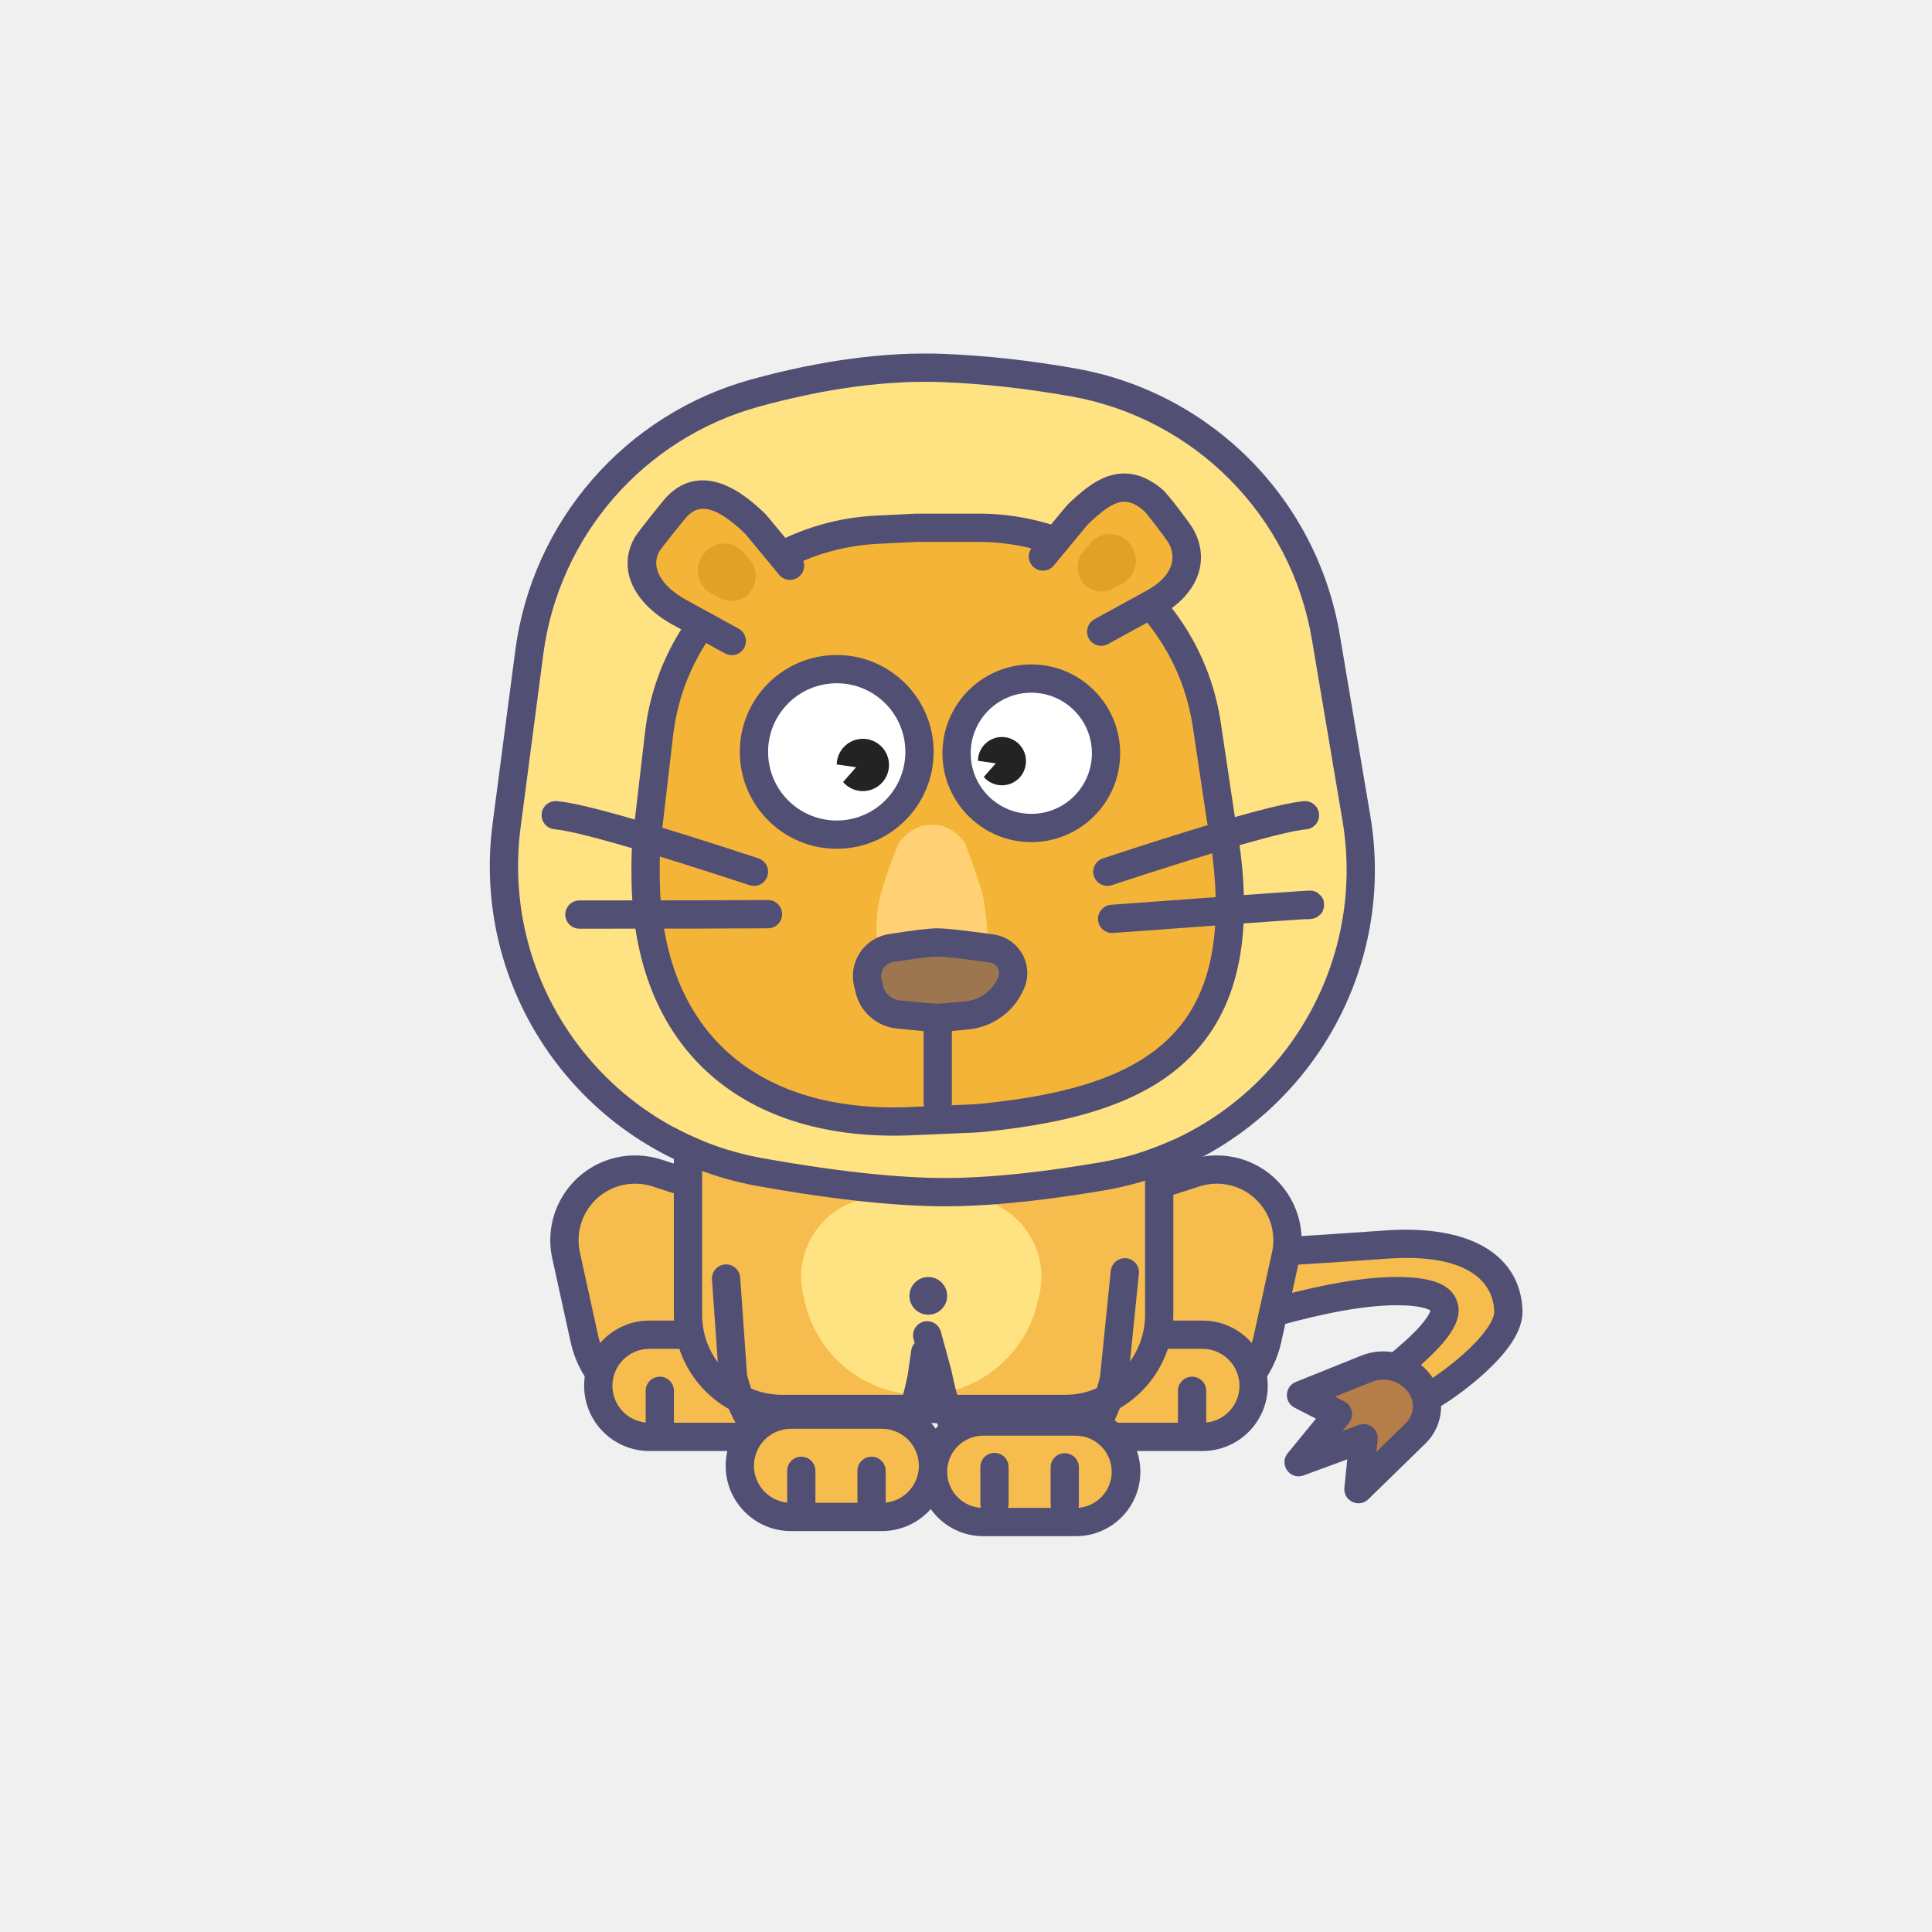
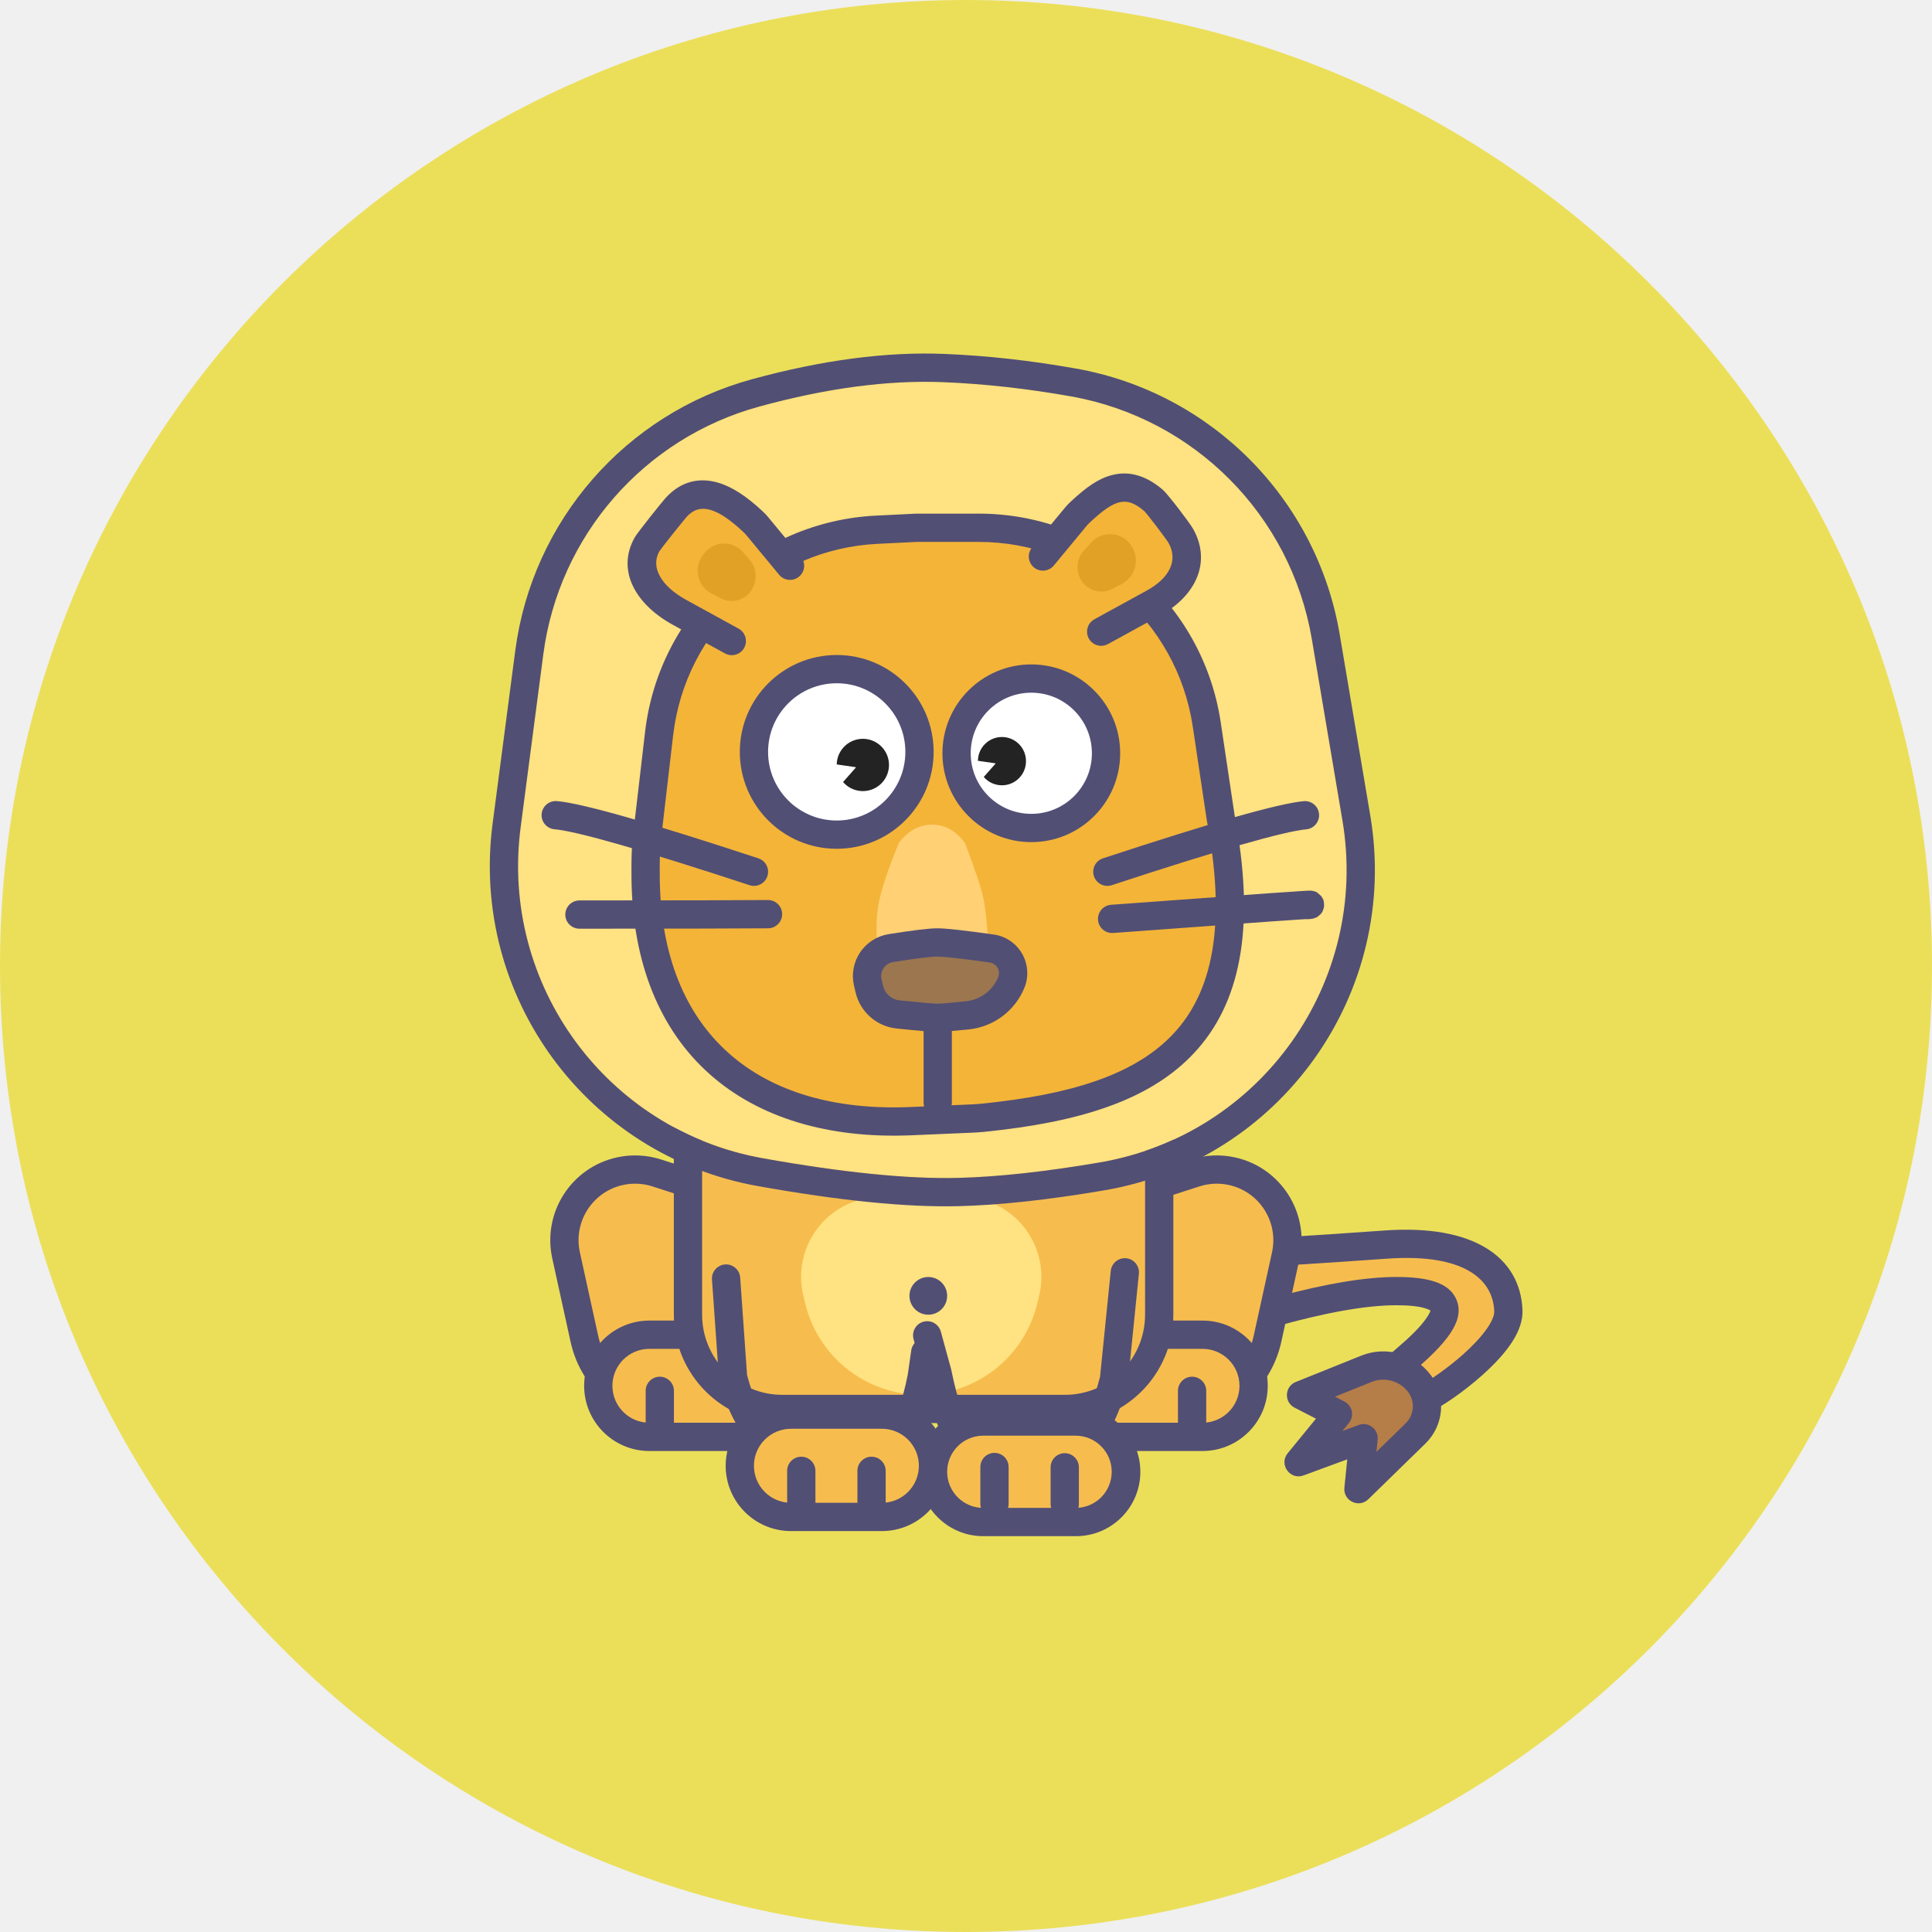
<svg xmlns="http://www.w3.org/2000/svg" width="800px" height="800px" viewBox="0 0 1024 1024" class="icon" version="1.1">
+   <circle cx="512" cy="512" r="512" fill="rgb(235, 223, 90)" />
  <path d="M576.937 669.279c70.933-3.914 123.347-7.116 157.241-9.603 50.84-3.731 64.599 17.52 65.286 35.013 0.687 17.495-36.437 43.488-44.107 46.522-7.668 3.035-29.361-4.638-15.245-16.561s49.337-40.336 0-40.336c-32.893 0-87.282 15.208-163.176 45.62v-60.656z" fill="#F6BD4E" />
  <path d="M584.429 718.898c71.39-28.033 123.107-42.079 155.683-42.079 17.303 0 27.675 3.234 31.552 11.386 3.562 7.498 0.322 15.165-7.001 23.727-2.585 3.027-5.687 6.144-9.361 9.493a219.995 219.995 0 0 1-5.567 4.898c-0.779 0.669-1.566 1.331-2.538 2.15l-2.253 1.898a11.339 11.339 0 0 0-1.638 1.643c0.107 0.082 0.23 0.167 0.367 0.26 2.647 1.736 7.485 2.54 8.924 1.971 3.664-1.449 14.551-8.959 22.953-16.461 10.465-9.341 16.611-18.017 16.421-22.8-0.307-7.827-3.711-14.688-10.692-19.656-9.323-6.639-24.618-9.79-46.557-8.18-32.805 2.408-82.899 5.48-150.293 9.218v42.531z m-7.905-57.102c70.891-3.914 123.265-7.108 157.104-9.593 47.446-3.484 72.222 14.154 73.321 42.194 0.425 10.829-7.75 22.366-21.417 34.566-9.606 8.577-21.826 17.006-27.421 19.216-6.331 2.505-16.184 0.872-22.658-3.377-9.581-6.286-10.365-17.271-0.175-25.88l2.263-1.908c0.947-0.794 1.708-1.441 2.458-2.083a214.356 214.356 0 0 0 5.205-4.581c3.252-2.965 5.942-5.664 8.067-8.157 3.764-4.401 4.983-7.285 4.853-7.555-0.04-0.082-0.739-0.587-2.76-1.219-3.307-1.029-8.384-1.613-15.253-1.613-31.664 0-85.332 15.005-160.391 45.083L569.444 741.004v-78.818l7.081-0.39z" fill="#524F75" />
  <path d="M751.346 731.818a20.1 20.1 0 0 1-0.849 26.821l-29.221 30.583 1.783-27.049-33.957 13.871 19.928-26.179-19.908-9.393 34.147-15.14a23.989 23.989 0 0 1 28.078 6.486z" fill="#B57D47" />
  <path d="M745.045 754.363a12.603 12.603 0 0 0 1.119-16.794 16.494 16.494 0 0 0-19.139-5.132l-19.458 7.827 5.01 2.58a7.493 7.493 0 0 1 2.365 11.401l-3.432 4.201 8.632-3.179c5.197-1.916 10.602 2.275 10.045 7.785l-0.649 6.449 15.507-15.138z m-58.9-8.274c-5.702-2.942-5.315-11.219 0.637-13.614l34.649-13.936a31.479 31.479 0 0 1 36.532 9.793 27.591 27.591 0 0 1-2.448 36.759l-30.275 29.541c-5.01 4.888-13.389 0.849-12.688-6.117l1.521-15.04-23.17 8.534c-7.161 2.637-13.22-5.869-8.389-11.776l14.97-18.305-11.339-5.839z" fill="#524F75" />
  <path d="M348.143 621.698l59.479 19.219 16.516 48.25c8.067 23.567-4.496 49.209-28.063 57.279a45.054 45.054 0 0 1-14.608 2.433h-22.933a49.951 49.951 0 0 1-48.79-39.244l-9.713-44.257c-4.436-20.208 8.352-40.188 28.56-44.621a37.446 37.446 0 0 1 19.551 0.942z" fill="#F6BD4E" />
  <path d="M401.75 646.893l-55.91-18.065a29.966 29.966 0 0 0-15.64-0.757c-16.169 3.552-26.397 19.533-22.848 35.7l9.713 44.257a42.459 42.459 0 0 0 41.472 33.355h22.933c4.146 0 8.259-0.687 12.181-2.028 19.651-6.726 30.128-28.11 23.402-47.761l-15.303-44.701z m-51.305-32.326l63.051 20.373 17.733 51.802c9.408 27.483-5.245 57.386-32.726 66.792a52.561 52.561 0 0 1-17.033 2.837h-22.933a57.444 57.444 0 0 1-56.108-45.128l-9.716-44.257c-5.322-24.251 10.02-48.228 34.272-53.548a44.919 44.919 0 0 1 23.46 1.129z" fill="#524F75" />
  <path d="M344.174 707.424h48.338c14.953 0 27.074 12.123 27.074 27.074s-12.123 27.074-27.074 27.074h-48.338c-14.953 0-27.074-12.123-27.074-27.074 0-14.953 12.121-27.074 27.074-27.074z" fill="#F6BD4E" />
  <path d="M324.593 734.498a19.581 19.581 0 0 0 19.581 19.581h48.338a19.581 19.581 0 1 0 0-39.162h-48.338a19.581 19.581 0 0 0-19.581 19.581z m19.581-34.566h48.338c19.091 0 34.566 15.475 34.566 34.566s-15.477 34.566-34.566 34.566h-48.338c-19.091 0-34.566-15.477-34.566-34.566s15.475-34.566 34.566-34.566z" fill="#524F75" />
  <path d="M342.216 737.083v19.961a7.493 7.493 0 0 0 14.985 0v-19.961a7.493 7.493 0 0 0-14.985 0z" fill="#524F75" />
  <path d="M633.399 621.698l-59.482 19.219-16.516 48.25c-8.067 23.567 4.498 49.209 28.063 57.279a45.081 45.081 0 0 0 14.611 2.433h22.933a49.951 49.951 0 0 0 48.79-39.244l9.713-44.257c4.436-20.208-8.354-40.188-28.56-44.621a37.448 37.448 0 0 0-19.551 0.942z" fill="#F6BD4E" />
  <path d="M635.702 628.828a29.966 29.966 0 0 1 15.64-0.757c16.169 3.552 26.397 19.533 22.848 35.7l-9.713 44.259a42.461 42.461 0 0 1-41.472 33.355h-22.933c-4.146 0-8.262-0.687-12.181-2.028-19.653-6.726-30.131-28.11-23.405-47.761l15.305-44.704 55.91-18.065z m-4.606-14.261l-63.051 20.37-17.733 51.802c-9.408 27.483 5.245 57.386 32.728 66.792a52.549 52.549 0 0 0 17.033 2.837h22.933a57.444 57.444 0 0 0 56.108-45.128l9.713-44.254c5.325-24.251-10.023-48.228-34.272-53.548a44.919 44.919 0 0 0-23.46 1.129z" fill="#524F75" />
  <path d="M637.368 707.424h-48.338c-14.953 0-27.076 12.123-27.076 27.074s12.123 27.074 27.074 27.074h48.34c14.953 0 27.074-12.123 27.074-27.074 0-14.953-12.121-27.074-27.074-27.074z" fill="#F6BD4E" />
  <path d="M637.368 714.917a19.581 19.581 0 0 1 0 39.162h-48.338a19.581 19.581 0 1 1 0-39.162h48.338z m0-14.985h-48.338c-19.091 0-34.569 15.475-34.569 34.566s15.477 34.566 34.566 34.566h48.34c19.091 0 34.566-15.477 34.566-34.566s-15.475-34.566-34.566-34.566z" fill="#524F75" />
  <path d="M639.326 737.083v19.961a7.495 7.495 0 0 1-14.985 0v-19.961a7.493 7.493 0 0 1 14.985 0z" fill="#524F75" />
  <path d="M364.644 541.971h249.756v154.849c0 27.588-22.363 49.951-49.951 49.951h-149.854c-27.588 0-49.951-22.363-49.951-49.951v-154.849z" fill="#F6BD4E" />
  <path d="M372.137 696.82c0 23.45 19.009 42.459 42.459 42.459h149.854c23.45 0 42.459-19.009 42.459-42.459v-147.356h-234.771v147.356z m249.756-162.341v162.341c0 31.727-25.717 57.444-57.444 57.444h-149.854c-31.727 0-57.444-25.717-57.444-57.444v-162.341h264.741z" fill="#524F75" />
  <path d="M467.021 634.38h42.513c23.43 0 42.426 18.994 42.426 42.424 0 3.379-0.405 6.743-1.199 10.025l-1.004 4.126A63.271 63.271 0 0 1 488.278 739.278a63.271 63.271 0 0 1-61.48-48.323l-1.002-4.126c-5.535-22.768 8.434-45.713 31.202-51.25a42.481 42.481 0 0 1 10.023-1.199z" fill="#FFE281" />
  <path d="M443.317 772.943c-22.63 0-40.76-17.653-47.371-44.307l-3.634-51.51a7.493 7.493 0 0 0-14.95 1.054l3.724 52.763 0.145 0.602c7.975 33.17 31.597 56.382 62.087 56.382 29.973 0 45.241-19.444 52.566-56.685l0.065-0.382 1.858-12.952a7.493 7.493 0 0 0-14.836-2.128l-1.828 12.758c-6.114 30.925-16.741 44.404-37.826 44.404z" fill="#524F75" />
  <path d="M419.228 749.785h48.175c14.975 0 27.114 12.138 27.114 27.111s-12.138 27.111-27.111 27.111h-48.178c-14.973 0.002-27.111-12.138-27.111-27.111s12.138-27.111 27.111-27.111z" fill="#F6BD4E" />
  <path d="M419.228 757.278c-10.834 0-19.618 8.781-19.618 19.618s8.784 19.618 19.618 19.618h48.175a19.618 19.618 0 0 0 0-39.237h-48.175z m0-14.985h48.175c19.111 0 34.606 15.492 34.606 34.604s-15.495 34.604-34.604 34.604h-48.178c-19.109 0.002-34.604-15.49-34.604-34.604s15.495-34.604 34.604-34.604z" fill="#524F75" />
  <path d="M417.205 779.489v19.985a7.493 7.493 0 1 0 14.985 0V779.489a7.493 7.493 0 0 0-14.985 0zM454.444 779.489v19.985a7.493 7.493 0 1 0 14.985 0V779.489a7.493 7.493 0 0 0-14.985 0z" fill="#524F75" />
  <path d="M588.725 673.605a7.493 7.493 0 1 1 14.91 1.511l-5.789 57.182-0.127 0.507c-8.209 33.55-27.074 53.246-57.142 53.246-15.83 0-27.84-6.072-36.327-17.673-6.816-9.313-11.172-21.636-14.673-39.042l-5.37-19.586a7.493 7.493 0 1 1 14.453-3.961l5.44 19.833 0.122 0.512c6.399 31.969 15.879 44.929 36.359 44.929 22.009 0 35.688-14.149 42.464-41.325l5.679-56.133z" fill="#524F75" />
  <path d="M521.151 753.447h49.132c14.711 0 26.634 11.923 26.634 26.631 0 14.711-11.923 26.634-26.634 26.634h-49.132C506.44 806.712 494.517 794.789 494.517 780.078c0-14.708 11.923-26.631 26.634-26.631z" fill="#F6BD4E" />
  <path d="M521.151 760.939a19.139 19.139 0 1 0 0 38.28h49.132a19.141 19.141 0 0 0 0-38.28h-49.132z m0-14.985h49.132c18.849 0 34.127 15.278 34.127 34.124 0 18.849-15.278 34.127-34.127 34.127h-49.132C502.302 814.205 487.024 798.927 487.024 780.078c0-18.847 15.278-34.124 34.127-34.124z" fill="#524F75" />
  <path d="M519.605 777.628v19.633a7.495 7.495 0 0 0 14.985 0v-19.633a7.493 7.493 0 1 0-14.985 0zM556.844 777.628v19.633a7.493 7.493 0 0 0 14.985 0v-19.633a7.493 7.493 0 0 0-14.985 0z" fill="#524F75" />
  <path d="M492.02 686.829m-9.99 0a9.99 9.99 0 1 0 19.98 0 9.99 9.99 0 1 0-19.98 0Z" fill="#524F75" />
  <path d="M402.464 215.472C438.265 205.682 470.758 201.376 499.944 202.557c21.834 0.884 44.407 3.397 67.714 7.533 65.484 11.624 116.589 63.163 127.653 128.742l16.204 96.009c14.443 85.594-43.155 166.715-128.727 181.295-28.962 4.935-54.005 7.66-75.122 8.177-26.437 0.647-60.898-2.825-103.384-10.412-82.747-14.781-139.264-91.99-128.345-175.334l12.021-91.763C296.196 283.96 341.329 232.193 402.464 215.472z" fill="#FFE281" />
  <path d="M402.464 215.472c-61.135 16.721-106.269 68.488-114.503 131.332l-12.021 91.763c-10.919 83.344 45.598 160.553 128.345 175.334 42.484 7.588 76.945 11.059 103.384 10.412 21.117-0.517 46.16-3.244 75.122-8.177 85.571-14.581 143.17-95.702 128.727-181.295l-16.204-96.009c-11.067-65.578-62.172-117.118-127.653-128.742-23.307-4.136-45.88-6.649-67.714-7.533-29.189-1.181-61.68 3.124-97.482 12.915z m-3.951-14.456C435.719 190.841 469.726 186.336 500.551 187.584c22.523 0.912 45.768 3.497 69.727 7.75 71.72 12.73 127.69 69.177 139.811 141.002l16.202 96.009c15.82 93.746-47.264 182.594-140.985 198.559-29.626 5.048-55.366 7.852-77.272 8.387-27.588 0.677-62.991-2.89-106.384-10.642-90.629-16.187-152.529-100.752-140.57-192.032l12.021-91.763C282.119 276.03 331.554 219.331 398.513 201.016z" fill="#524F75" />
  <path d="M485.881 279.727h32.87c60.498 0 111.891 44.337 120.854 104.266l7.323 48.977c21.571 113.507-29.396 147.973-116.986 158.46-4.878 0.582-9.75 1.199-14.658 1.409l-32.408 1.391c-74.51 3.192-139.901-33.365-140.688-129.346-0.06-7.173-0.042-14.346 0.787-21.472l6.364-54.599C356.267 329.378 405.087 283.673 464.761 280.758L485.881 279.727z" fill="#F3B438" />
  <path d="M465.126 288.244c-56.013 2.737-101.841 45.64-108.344 101.438l-6.366 54.599c-0.662 5.687-0.814 11.107-0.737 20.542 0.682 83.341 52.863 125.35 132.875 121.918l32.408-1.389c3.537-0.155 6.429-0.445 13.022-1.236l1.069-0.127c46.162-5.527 76.563-17.283 94.665-38.078 20.123-23.11 25.865-58.835 15.85-111.544l-7.373-49.269C623.781 328.841 575.535 287.22 518.751 287.22H486.065l-20.94 1.024z m169.894 267.509c-21.054 24.189-54.687 37.191-104.188 43.118l-1.059 0.127c-6.973 0.839-10.123 1.156-14.171 1.329l-32.408 1.391c-87.977 3.771-147.743-44.344-148.5-136.769-0.082-10.02 0.085-15.929 0.837-22.401l6.366-54.599c7.353-63.073 59.162-111.576 122.498-114.671l21.122-1.034L518.751 272.234c64.21 0 118.752 47.057 128.262 110.649l7.303 48.835c10.757 56.732 4.268 96.965-19.296 124.034z" fill="#524F75" />
  <path d="M476.447 446.669c4.88-6.329 10.702-9.526 17.465-9.596 6.763-0.07 12.59 3.129 17.473 9.596 5.43 14.196 8.716 24.034 9.858 29.511 1.141 5.482 2.225 16.589 3.244 33.322H465.53c-1.311-12.266-1.311-22.168 0-29.711s4.948-18.584 10.917-33.123z" fill="#FFD074" />
  <path d="M472.171 502.517c12.578-2.003 20.797-3.005 24.658-3.005 3.994 0 13.604 1.071 28.832 3.217a13.16 13.16 0 0 1 10.332 18.037 28.297 28.297 0 0 1-23.31 17.396c-8.587 0.877-13.874 1.311-15.855 1.311-2.323 0-9.268-0.599-20.84-1.801a17.488 17.488 0 0 1-15.215-13.389l-0.832-3.537a14.983 14.983 0 0 1 12.228-18.23z" fill="#9B764F" />
  <path d="M472.816 510.022a7.493 7.493 0 0 0-5.577 9.009l0.832 3.539a9.99 9.99 0 0 0 8.694 7.648c11.229 1.166 18.125 1.761 20.068 1.761 1.618 0 6.813-0.43 15.095-1.274a20.812 20.812 0 0 0 17.143-12.793 5.669 5.669 0 0 0-4.456-7.765c-14.838-2.088-24.284-3.142-27.785-3.142-3.322 0-11.306 0.974-23.477 2.912a6.374 6.374 0 0 0-0.537 0.105zM496.83 492.02c4.483 0 14.259 1.091 29.876 3.289a20.655 20.655 0 0 1 16.222 28.305 35.805 35.805 0 0 1-29.484 22.001c-8.896 0.907-14.269 1.351-16.614 1.351-2.702 0-9.698-0.604-21.614-1.841a24.976 24.976 0 0 1-21.734-19.124l-0.832-3.539a22.478 22.478 0 0 1 18.347-27.343c12.98-2.068 21.434-3.099 25.832-3.099z" fill="#524F75" />
  <path d="M387.786 339.731l-27.626-15.158c-14.181-7.782-25.33-21.631-17.208-36.032 1.191-2.113 14.076-18.14 15.732-19.918 12.288-13.177 27.463-4.216 40.318 7.772 1.241 1.156 2.385 2.415 3.422 3.761l16.312 19.718" fill="#F3B438" />
  <path d="M404.103 270.9c-8.15-7.6-15.705-12.723-23.317-15.018-10.193-3.072-19.838-0.697-27.588 7.613-2.453 2.63-15.385 18.874-16.779 21.347-9.843 17.455 0.387 35.445 20.133 46.28l27.623 15.158a7.493 7.493 0 1 0 7.208-13.137l-27.623-15.158c-13.377-7.34-19.054-17.328-14.289-25.782 0.235-0.417 3.362-4.493 7.026-9.099 3.474-4.363 7.038-8.724 7.658-9.388 6.886-7.383 16.039-4.623 29.728 8.142 0.942 0.879 1.811 1.833 2.597 2.855l0.162 0.205 16.312 19.718a7.493 7.493 0 1 0 11.549-9.553l-16.234-19.623a38.522 38.522 0 0 0-4.166-4.558z" fill="#524F75" />
  <path d="M393.73 292.572l3.437 3.949a13.537 13.537 0 0 1 0.744 16.846 12.513 12.513 0 0 1-15.897 3.749l-4.91-2.55a13.607 13.607 0 0 1-4.481-20.41l0.779-1.002a13.162 13.162 0 0 1 20.328-0.582z" fill="#E1A126" />
  <path d="M583.765 334.736l27.626-15.158c14.181-7.78 22.543-21.207 14.423-35.608-1.194-2.113-12.123-16.676-14.356-18.659-14.978-12.815-26.055-5.894-38.907 6.094-1.244 1.156-2.385 2.415-3.424 3.761l-16.309 19.718" fill="#F3B438" />
  <path d="M567.453 265.923c8.492-7.917 14.766-12.266 21.881-14.119 9.154-2.383 18.12 0.207 27.009 7.81 2.782 2.468 14.219 17.495 16.012 20.672 9.888 17.538 1.543 35.493-17.346 45.858l-27.626 15.158a7.493 7.493 0 1 1-7.205-13.137l27.623-15.158c12.323-6.761 16.689-16.159 11.501-25.36-0.335-0.592-3.237-4.596-6.224-8.522-3.187-4.191-6.104-7.792-6.581-8.214-9.458-8.09-15.405-6.541-28.824 5.969a23.42 23.42 0 0 0-2.595 2.855l-0.16 0.202-16.312 19.718a7.493 7.493 0 1 1-11.546-9.551l16.232-19.623a38.677 38.677 0 0 1 4.161-4.558z" fill="#524F75" />
  <path d="M578.425 287.469l-3.856 4.221a13.217 13.217 0 0 0-0.929 16.679 12.515 12.515 0 0 0 15.897 3.749l4.91-2.55a14.064 14.064 0 0 0 4.905-20.732l-0.14-0.192a13.429 13.429 0 0 0-18.752-3c-0.739 0.537-1.421 1.149-2.036 1.826z" fill="#E1A126" />
  <path d="M507.012 399.25a39.601 39.601 0 1 0 79.203 0 39.601 39.601 0 1 0-79.203 0Z" fill="#FFFFFF" />
  <path d="M546.614 446.342C520.599 446.342 499.512 425.26 499.512 399.248 499.512 373.241 520.599 352.156 546.614 352.156c26.01 0 47.099 21.084 47.099 47.092 0.002 26.012-21.089 47.094-47.099 47.094z m0-14.985c17.738 0 32.114-14.376 32.114-32.109C578.73 381.517 564.351 367.141 546.614 367.141S514.498 381.517 514.498 399.248c0 17.735 14.378 32.109 32.116 32.109z" fill="#524F75" />
  <path d="M521.416 411.81a12.733 12.733 0 0 0 22.371-8.317 12.733 12.733 0 0 0-25.465-0.26l9.441 1.371-6.346 7.205z" fill="#232323" />
  <path d="M399.62 398.516a43.862 43.862 0 1 0 87.724 0 43.862 43.862 0 1 0-87.724 0Z" fill="#FFFFFF" />
  <path d="M443.482 449.873C415.115 449.873 392.117 426.878 392.117 398.516 392.117 370.154 415.115 347.161 443.482 347.161c28.367 0 51.362 22.993 51.362 51.355 0 28.362-22.995 51.357-51.362 51.357z m0-14.985c20.09 0 36.377-16.284 36.377-36.369C479.859 378.43 463.572 362.146 443.482 362.146 423.389 362.146 407.102 378.43 407.102 398.516s16.287 36.372 36.379 36.372z" fill="#524F75" />
  <path d="M446.846 414.495a13.854 13.854 0 1 0-3.364-9.333l10.27 1.494-6.906 7.84z" fill="#232323" />
  <path d="M401.952 454.931c-57.901-19.046-93.017-29.077-106.558-30.313a7.493 7.493 0 1 0-1.364 14.92c11.898 1.089 46.717 11.034 103.237 29.626a7.49 7.49 0 1 0 4.685-14.234zM584.584 454.931c57.903-19.046 93.014-29.079 106.558-30.315a7.493 7.493 0 0 1 1.364 14.92c-11.898 1.089-46.717 11.034-103.239 29.626a7.49 7.49 0 1 1-4.683-14.231zM693.83 487.157c0.629-0.062 1.074-0.112 1.399-0.157 0.177-0.025 0.177-0.025 0.447-0.072 0.307-0.035 0.307-0.035 1.823-0.574 0.794-0.352 0.794-0.352 2.488-1.846 1.101-1.381 1.101-1.381 1.828-4.094-0.122-3.172-0.122-3.172-1.459-5.38-2.43-2.235-2.43-2.235-3.544-2.577-0.774-0.23-0.774-0.23-1.186-0.305-0.929-0.112-0.929-0.112-1.206-0.112-0.564-0.01-1.504 0.037-3.419 0.155-3.272 0.2-9.223 0.604-17.883 1.216-17.278 1.221-45.341 3.269-84.195 6.142a7.493 7.493 0 1 0 1.106 14.945 29998.654 29998.654 0 0 1 84.145-6.139c8.609-0.609 14.526-1.012 17.738-1.206 0.787 0.052 1.346 0.062 1.918 0.005z m0.335-0.132c-0.187 0.002-0.187 0.002-1.066-0.102-0.405-0.072-0.405-0.072-1.171-0.3-1.106-0.342-1.106-0.342-3.539-2.572-1.334-2.208-1.334-2.208-1.456-5.377 0.727-2.712 0.727-2.712 1.828-4.091 1.688-1.494 1.688-1.494 2.478-1.841 1.481-0.527 1.481-0.527 1.713-0.547l0.205-0.035c-0.075 0.012-0.375 0.045-0.819 0.09a7.498 7.498 0 0 0-6.713 8.202 7.498 7.498 0 0 0 6.526 6.688c1.196-0.072 2.036-0.115 2.016-0.115zM489.522 541.971v42.459a7.493 7.493 0 0 0 14.985 0v-42.459a7.493 7.493 0 0 0-14.985 0zM307.202 492.237c54.612-0.027 87.919-0.1 99.972-0.217a7.493 7.493 0 0 0-0.15-14.985c-11.986 0.12-45.278 0.192-99.833 0.217a7.493 7.493 0 1 0 0.01 14.985z" fill="#524F75" />
</svg>
